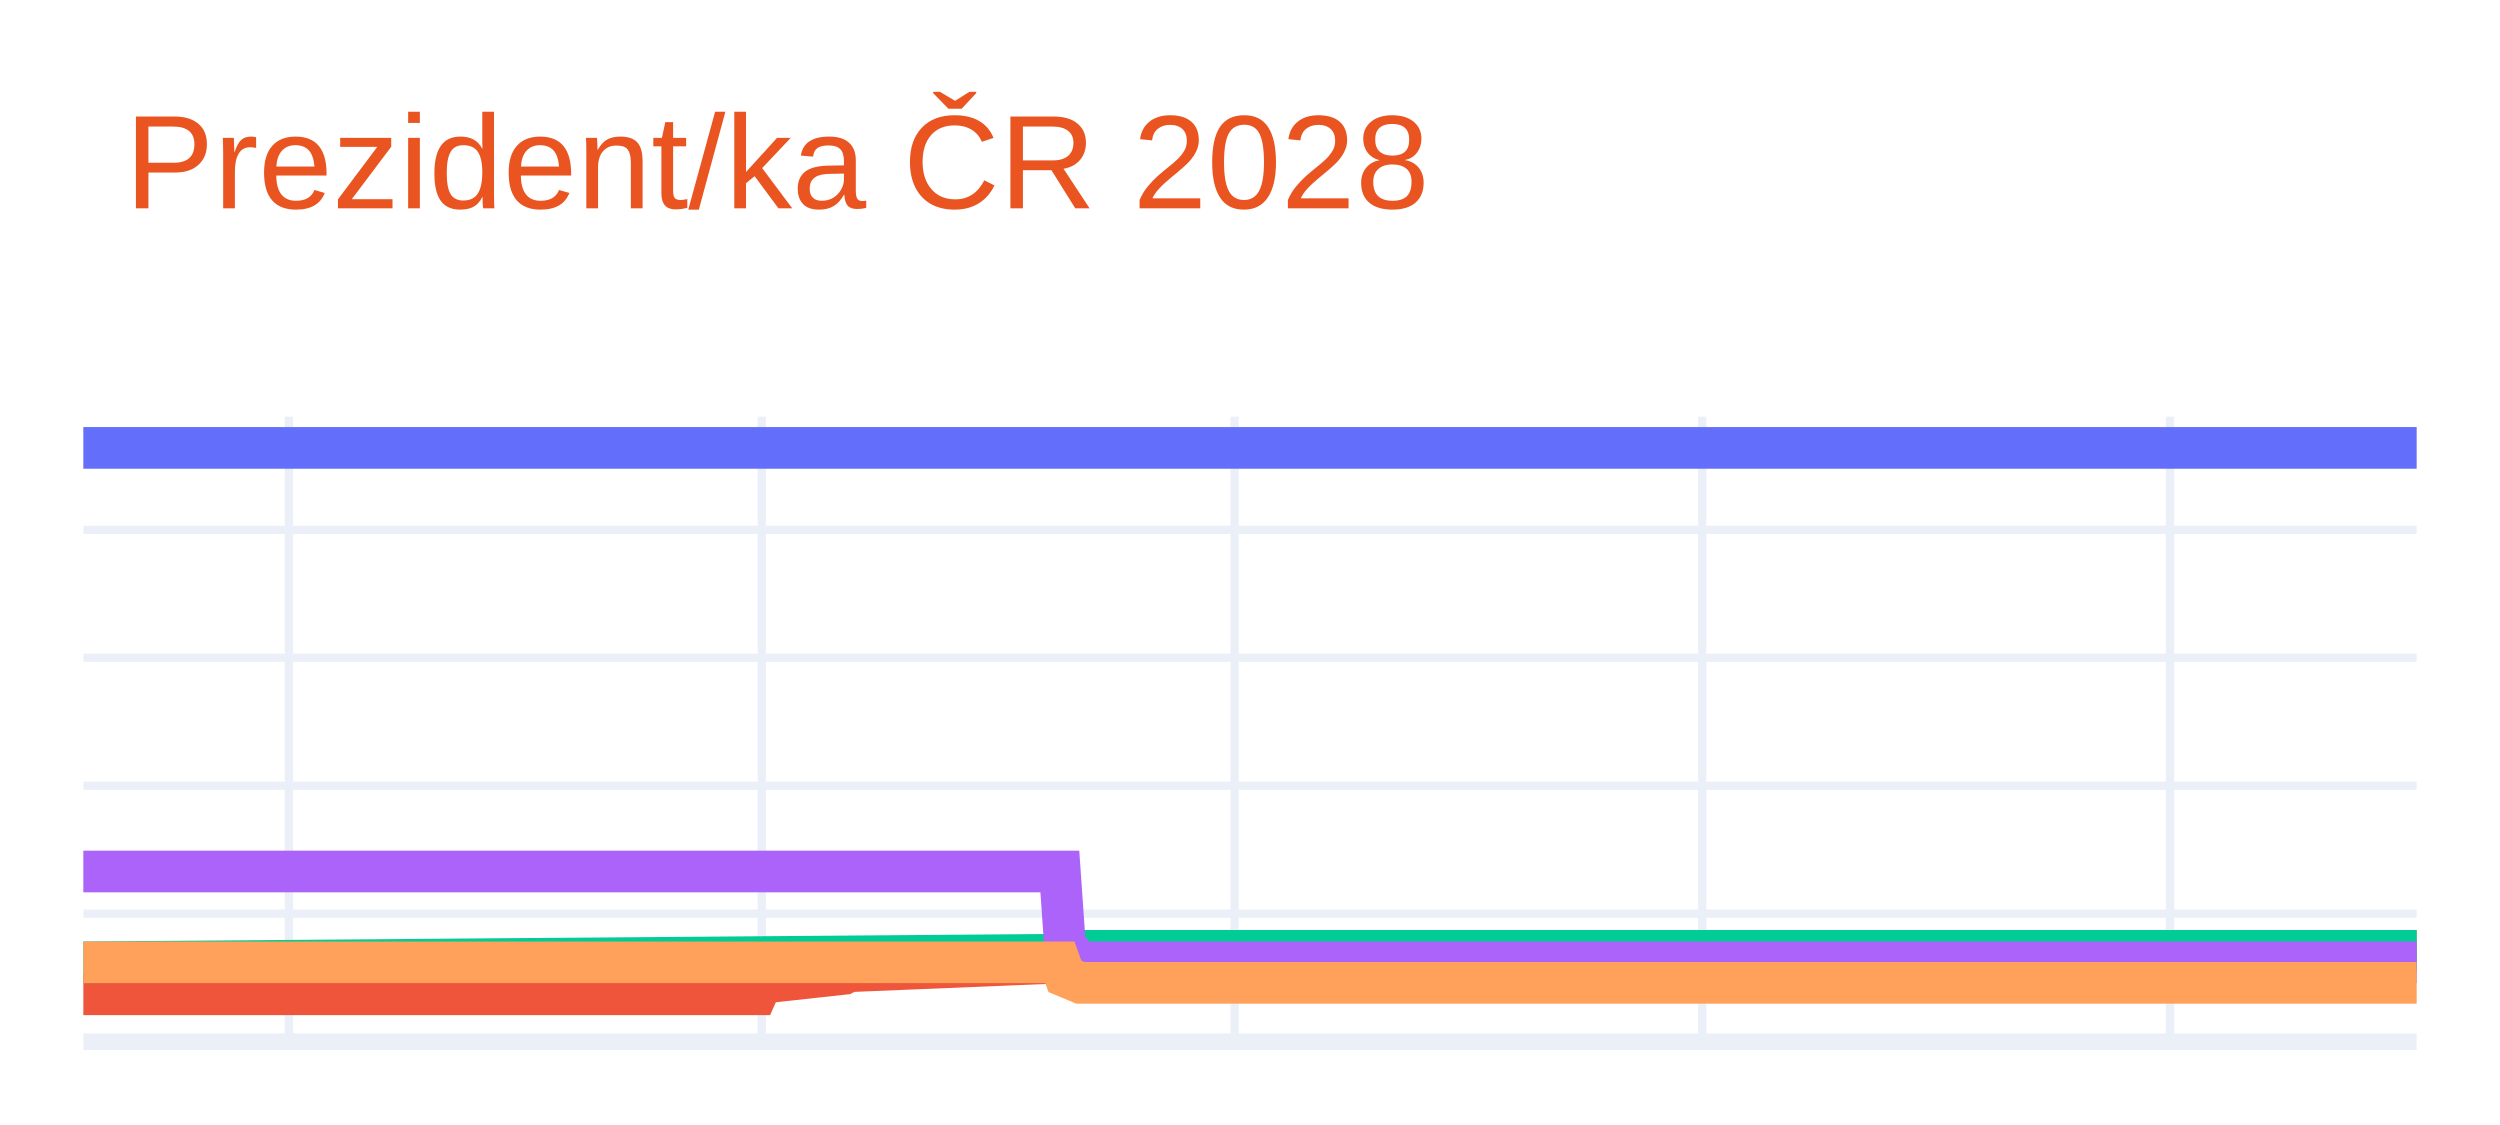
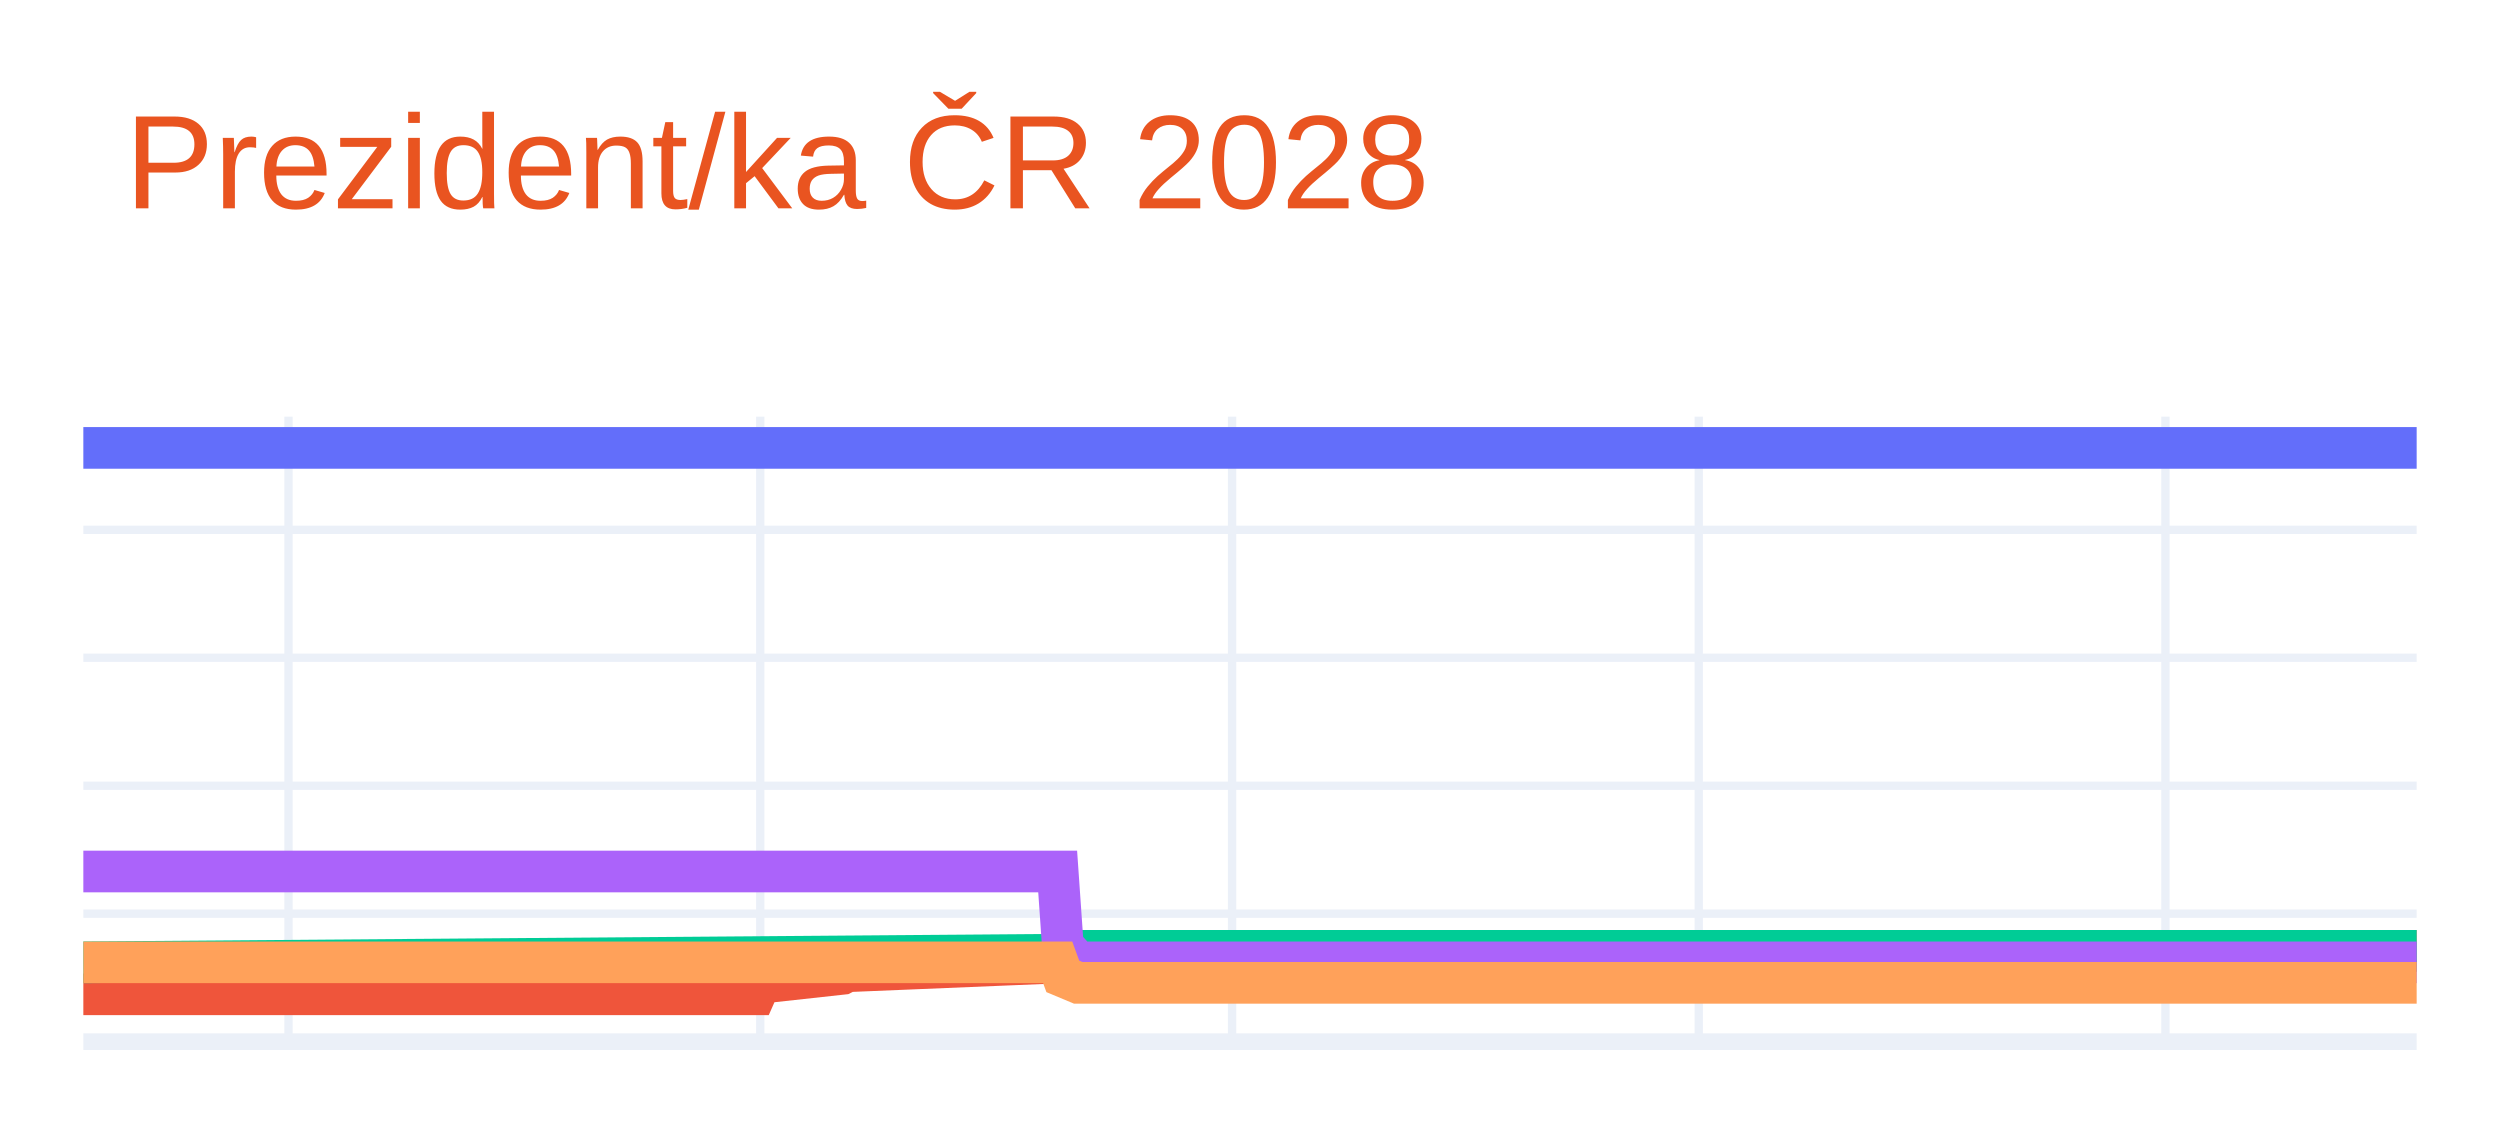
<svg xmlns="http://www.w3.org/2000/svg" class="main-svg" width="300" height="135" style="" viewBox="0 0 300 135">
  <rect x="0" y="0" width="300" height="135" style="fill: rgb(255, 255, 255); fill-opacity: 1;" />
-   <defs id="defs-1e4104">
+   <defs id="defs-91f718">
    <g class="clips">
-       <clipPath id="clip1e4104xyplot" class="plotclip">
+       <clipPath id="clip91f718xyplot" class="plotclip">
        <rect width="280" height="75" />
      </clipPath>
-       <clipPath class="axesclip" id="clip1e4104x">
+       <clipPath class="axesclip" id="clip91f718x">
        <rect x="10" y="0" width="280" height="135" />
      </clipPath>
-       <clipPath class="axesclip" id="clip1e4104y">
+       <clipPath class="axesclip" id="clip91f718y">
        <rect x="0" y="50" width="300" height="75" />
      </clipPath>
-       <clipPath class="axesclip" id="clip1e4104xy">
+       <clipPath class="axesclip" id="clip91f718xy">
        <rect x="10" y="50" width="280" height="75" />
      </clipPath>
    </g>
    <g class="gradients" />
    <g class="patterns" />
  </defs>
  <g class="bglayer" />
  <g class="layer-below">
    <g class="imagelayer" />
    <g class="shapelayer" />
  </g>
  <g class="cartesianlayer">
    <g class="subplot xy">
      <g class="layer-subplot">
        <g class="shapelayer" />
        <g class="imagelayer" />
      </g>
      <g class="minor-gridlayer">
        <g class="x" />
        <g class="y" />
      </g>
      <g class="gridlayer">
        <g class="x">
-           <path class="xgrid crisp" transform="translate(34.67,0)" d="M0,50v75" style="stroke: rgb(235, 240, 248); stroke-opacity: 1; stroke-width: 1px;" />
-           <path class="xgrid crisp" transform="translate(91.41,0)" d="M0,50v75" style="stroke: rgb(235, 240, 248); stroke-opacity: 1; stroke-width: 1px;" />
-           <path class="xgrid crisp" transform="translate(148.15,0)" d="M0,50v75" style="stroke: rgb(235, 240, 248); stroke-opacity: 1; stroke-width: 1px;" />
-           <path class="xgrid crisp" transform="translate(204.27,0)" d="M0,50v75" style="stroke: rgb(235, 240, 248); stroke-opacity: 1; stroke-width: 1px;" />
-           <path class="xgrid crisp" transform="translate(260.4,0)" d="M0,50v75" style="stroke: rgb(235, 240, 248); stroke-opacity: 1; stroke-width: 1px;" />
+           <path class="xgrid crisp" transform="translate(34.62,0)" d="M0,50v75" style="stroke: rgb(235, 240, 248); stroke-opacity: 1; stroke-width: 1px;" />
+           <path class="xgrid crisp" transform="translate(91.23,0)" d="M0,50v75" style="stroke: rgb(235, 240, 248); stroke-opacity: 1; stroke-width: 1px;" />
+           <path class="xgrid crisp" transform="translate(147.85,0)" d="M0,50v75" style="stroke: rgb(235, 240, 248); stroke-opacity: 1; stroke-width: 1px;" />
+           <path class="xgrid crisp" transform="translate(203.85,0)" d="M0,50v75" style="stroke: rgb(235, 240, 248); stroke-opacity: 1; stroke-width: 1px;" />
+           <path class="xgrid crisp" transform="translate(259.85,0)" d="M0,50v75" style="stroke: rgb(235, 240, 248); stroke-opacity: 1; stroke-width: 1px;" />
        </g>
        <g class="y">
          <path class="ygrid crisp" transform="translate(0,109.64)" d="M10,0h280" style="stroke: rgb(235, 240, 248); stroke-opacity: 1; stroke-width: 1px;" />
          <path class="ygrid crisp" transform="translate(0,94.29)" d="M10,0h280" style="stroke: rgb(235, 240, 248); stroke-opacity: 1; stroke-width: 1px;" />
          <path class="ygrid crisp" transform="translate(0,78.93)" d="M10,0h280" style="stroke: rgb(235, 240, 248); stroke-opacity: 1; stroke-width: 1px;" />
          <path class="ygrid crisp" transform="translate(0,63.58)" d="M10,0h280" style="stroke: rgb(235, 240, 248); stroke-opacity: 1; stroke-width: 1px;" />
        </g>
      </g>
      <g class="zerolinelayer">
        <path class="yzl zl crisp" transform="translate(0,125)" d="M10,0h280" style="stroke: rgb(235, 240, 248); stroke-opacity: 1; stroke-width: 2px;" />
      </g>
      <g class="layer-between">
        <g class="shapelayer" />
        <g class="imagelayer" />
      </g>
      <path class="xlines-below" />
      <path class="ylines-below" />
      <g class="overlines-below" />
      <g class="xaxislayer-below" />
      <g class="yaxislayer-below" />
      <g class="overaxes-below" />
      <g class="overplot">
-         <g class="xy" transform="translate(10,50)" clip-path="url(#clip1e4104xyplot)">
+         <g class="xy" transform="translate(10,50)" clip-path="url(#clip91f718xyplot)">
          <g class="scatterlayer mlayer">
-             <g class="trace scatter tracecb3046" style="stroke-miterlimit: 2; opacity: 1;">
+             <g class="trace scatter trace68e24b" style="stroke-miterlimit: 2; opacity: 1;">
              <g class="fills" />
              <g class="errorbars" />
              <g class="lines">
                <path class="js-line" d="M0,3.75L280,3.75" style="vector-effect: none; fill: none; stroke: rgb(99, 110, 250); stroke-opacity: 1; stroke-width: 5px; opacity: 1;" />
              </g>
              <g class="points" />
              <g class="text" />
            </g>
-             <g class="trace scatter trace5887e9" style="stroke-miterlimit: 2; opacity: 1;">
+             <g class="trace scatter trace9299e5" style="stroke-miterlimit: 2; opacity: 1;">
              <g class="fills" />
              <g class="errorbars" />
              <g class="lines">
-                 <path class="js-line" d="M0,69.32L80.79,69.32L81.41,67.94L91.28,66.86L91.89,66.55L117.8,65.48L118.41,64.87L280,64.1" style="vector-effect: none; fill: none; stroke: rgb(239, 85, 59); stroke-opacity: 1; stroke-width: 5px; opacity: 1;" />
+                 <path class="js-line" d="M0,69.32L80.62,69.32L81.23,67.94L91.08,66.86L91.69,66.55L117.54,65.48L118.15,64.87L280,64.1" style="vector-effect: none; fill: none; stroke: rgb(239, 85, 59); stroke-opacity: 1; stroke-width: 5px; opacity: 1;" />
              </g>
              <g class="points" />
              <g class="text" />
            </g>
-             <g class="trace scatter tracebe14f3" style="stroke-miterlimit: 2; opacity: 1;">
+             <g class="trace scatter traceb53e9e" style="stroke-miterlimit: 2; opacity: 1;">
              <g class="fills" />
              <g class="errorbars" />
              <g class="lines">
-                 <path class="js-line" d="M0,65.48L117.8,64.56L118.41,64.1L280,64.1" style="vector-effect: none; fill: none; stroke: rgb(0, 204, 150); stroke-opacity: 1; stroke-width: 5px; opacity: 1;" />
+                 <path class="js-line" d="M0,65.48L117.54,64.56L118.15,64.1L280,64.1" style="vector-effect: none; fill: none; stroke: rgb(0, 204, 150); stroke-opacity: 1; stroke-width: 5px; opacity: 1;" />
              </g>
              <g class="points" />
              <g class="text" />
            </g>
-             <g class="trace scatter trace9e9417" style="stroke-miterlimit: 2; opacity: 1;">
+             <g class="trace scatter trace7eafbb" style="stroke-miterlimit: 2; opacity: 1;">
              <g class="fills" />
              <g class="errorbars" />
              <g class="lines">
-                 <path class="js-line" d="M0,54.58L117.18,54.58L117.8,63.48L119.65,65.48L120.26,65.48L280,65.48" style="vector-effect: none; fill: none; stroke: rgb(171, 99, 250); stroke-opacity: 1; stroke-width: 5px; opacity: 1;" />
+                 <path class="js-line" d="M0,54.58L116.92,54.58L117.54,63.48L119.38,65.48L120,65.48L280,65.48" style="vector-effect: none; fill: none; stroke: rgb(171, 99, 250); stroke-opacity: 1; stroke-width: 5px; opacity: 1;" />
              </g>
              <g class="points" />
              <g class="text" />
            </g>
-             <g class="trace scatter trace8d3f0e" style="stroke-miterlimit: 2; opacity: 1;">
+             <g class="trace scatter trace6832e1" style="stroke-miterlimit: 2; opacity: 1;">
              <g class="fills" />
              <g class="errorbars" />
              <g class="lines">
-                 <path class="js-line" d="M0,65.48L117.18,65.48L117.8,67.17L119.65,67.94L120.26,67.94L280,67.94" style="vector-effect: none; fill: none; stroke: rgb(255, 161, 90); stroke-opacity: 1; stroke-width: 5px; opacity: 1;" />
+                 <path class="js-line" d="M0,65.48L116.92,65.48L117.54,67.17L119.38,67.94L120,67.94L280,67.94" style="vector-effect: none; fill: none; stroke: rgb(255, 161, 90); stroke-opacity: 1; stroke-width: 5px; opacity: 1;" />
              </g>
              <g class="points" />
              <g class="text" />
            </g>
          </g>
        </g>
      </g>
      <path class="xlines-above crisp" d="M0,0" style="fill: none;" />
      <path class="ylines-above crisp" d="M0,0" style="fill: none;" />
      <g class="overlines-above" />
      <g class="xaxislayer-above" />
      <g class="yaxislayer-above" />
      <g class="overaxes-above" />
    </g>
  </g>
  <g class="polarlayer" />
  <g class="smithlayer" />
  <g class="ternarylayer" />
  <g class="geolayer" />
  <g class="funnelarealayer" />
  <g class="pielayer" />
  <g class="iciclelayer" />
  <g class="treemaplayer" />
  <g class="sunburstlayer" />
  <g class="glimages" />
-   <defs id="topdefs-1e4104">
+   <defs id="topdefs-91f718">
    <g class="clips" />
  </defs>
  <g class="layer-above">
    <g class="imagelayer" />
    <g class="shapelayer" />
  </g>
  <g class="infolayer">
    <g class="g-gtitle">
      <text class="gtitle" x="15" y="25" text-anchor="start" dy="0em" style="opacity: 1; font-family: Ubuntu, verdana, arial, sans-serif; font-size: 16px; fill: rgb(233, 84, 32); fill-opacity: 1; white-space: pre;">Prezident/ka ČR 2028</text>
    </g>
    <g class="g-xtitle" />
    <g class="g-ytitle" />
  </g>
</svg>
